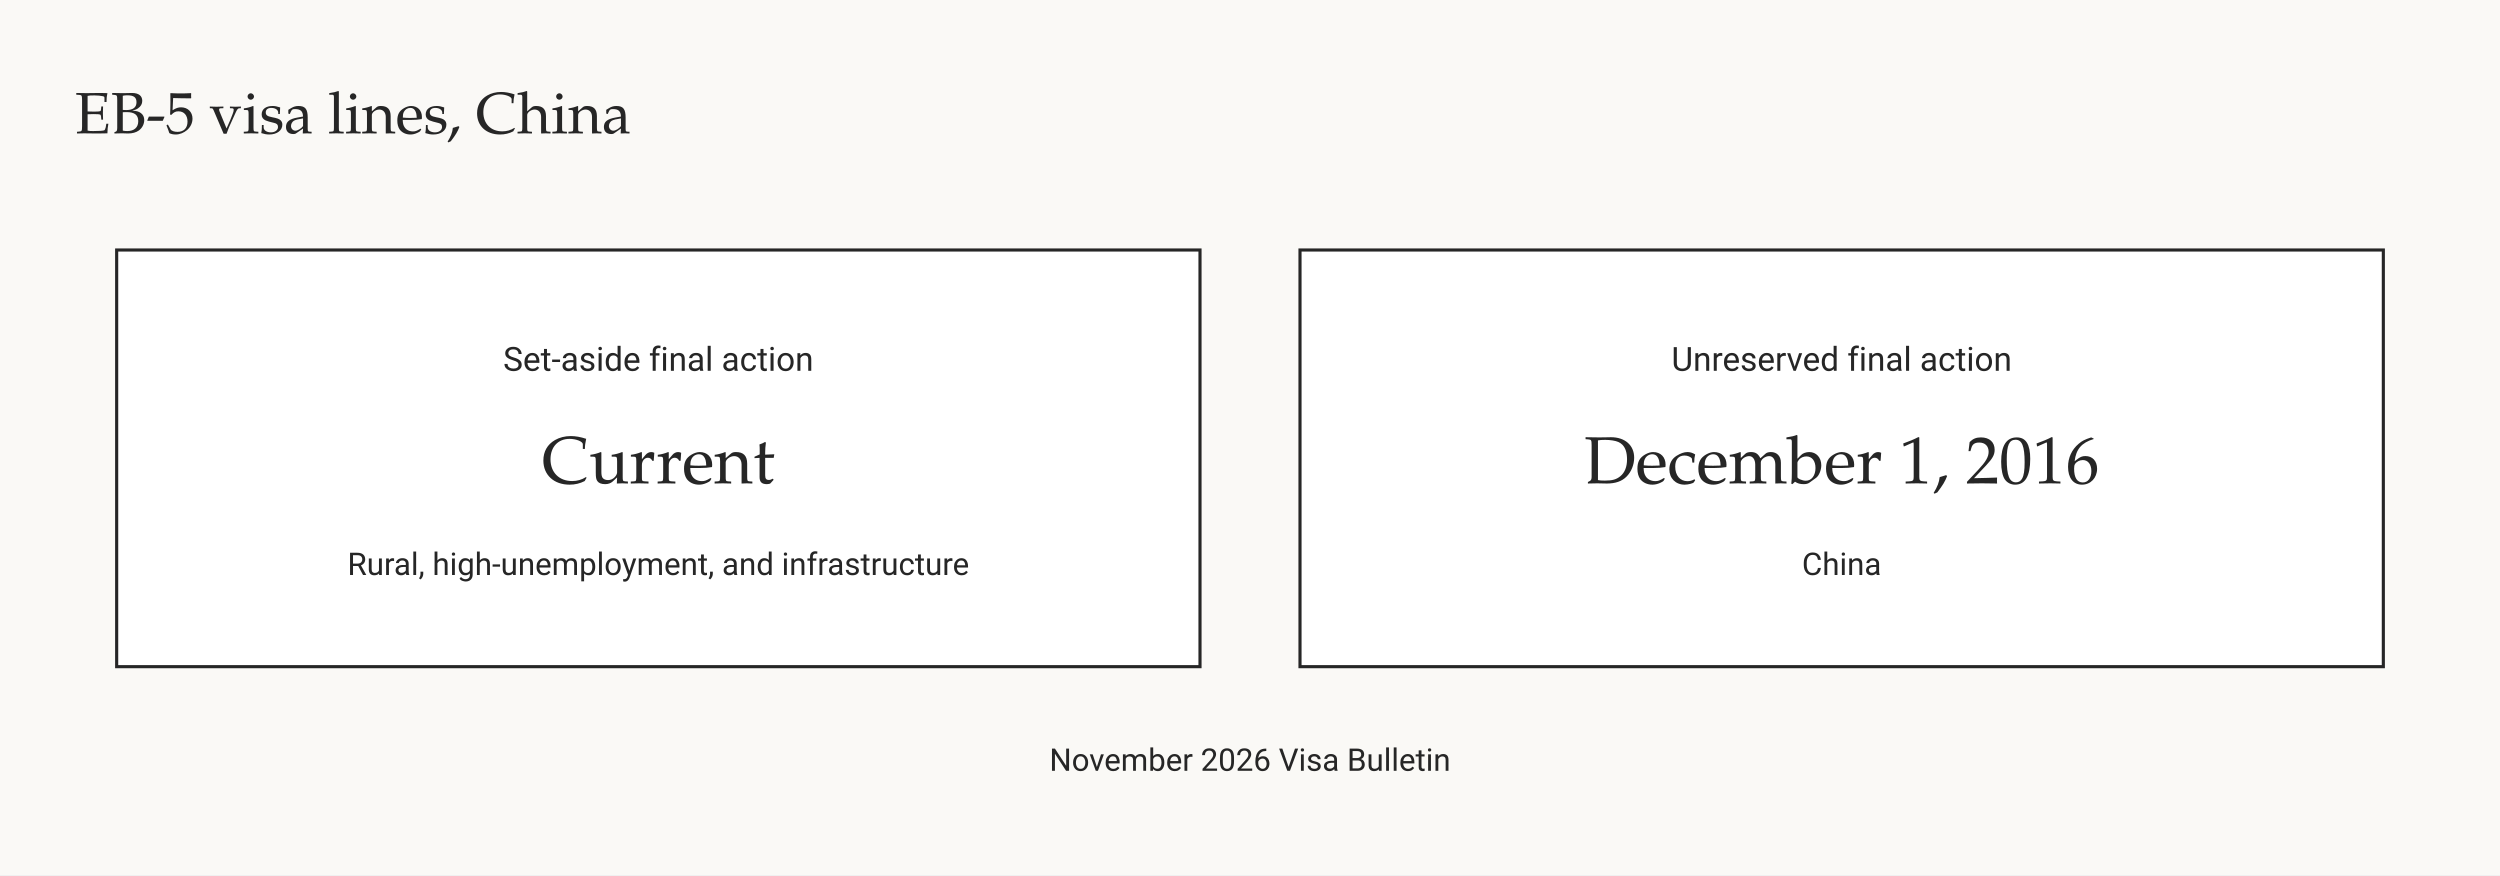
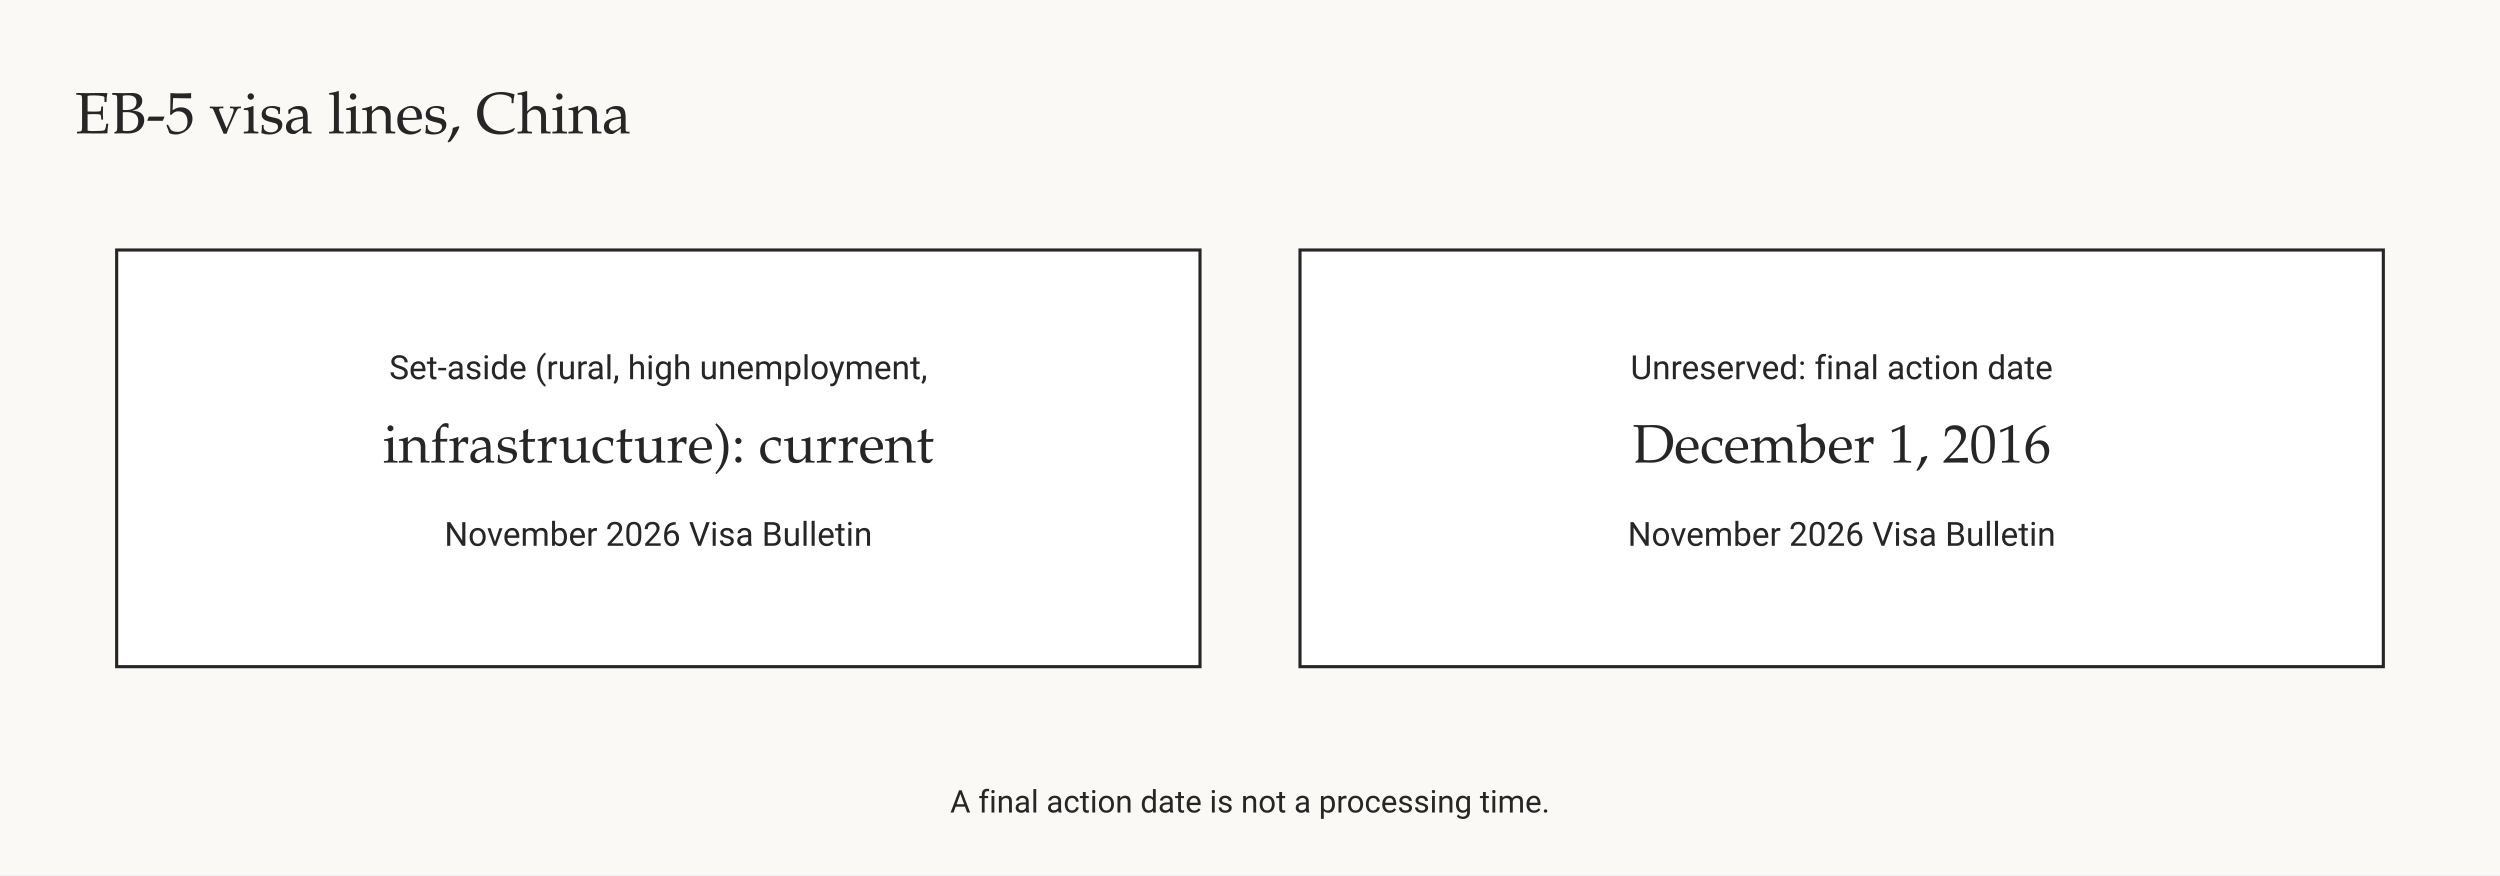
<svg xmlns="http://www.w3.org/2000/svg" width="1200" height="420" viewBox="0 0 1200 420" role="img">
  <rect width="100%" height="100%" fill="#FAF9F6" />
  <text x="36" y="64" font-family="Georgia, 'Palatino Linotype', Palatino, serif" font-size="28" fill="#262626">EB-5 visa lines, China</text>
  <rect x="56" y="120" width="520" height="200" fill="#FFFFFF" stroke="#262626" stroke-width="1.5" />
-   <text x="316" y="178" text-anchor="middle" font-family="'Segoe UI', Roboto, 'Helvetica Neue', Helvetica, sans-serif" font-size="16" fill="#262626">Set-aside final action</text>
-   <text x="316" y="232" text-anchor="middle" font-family="Georgia, 'Palatino Linotype', Palatino, serif" font-size="32" fill="#262626">Current</text>
-   <text x="316" y="276" text-anchor="middle" font-family="'Segoe UI', Roboto, 'Helvetica Neue', Helvetica, sans-serif" font-size="15" fill="#262626">Rural, high-unemployment, and infrastructure</text>
+   <text x="316" y="182" text-anchor="middle" font-family="'Segoe UI', Roboto, 'Helvetica Neue', Helvetica, sans-serif" font-size="16" fill="#262626">Set-aside (rural, high unemployment,</text>
+   <text x="316" y="222" text-anchor="middle" font-family="Georgia, 'Palatino Linotype', Palatino, serif" font-size="26" fill="#262626">infrastructure): current</text>
+   <text x="316" y="262" text-anchor="middle" font-family="'Segoe UI', Roboto, 'Helvetica Neue', Helvetica, sans-serif" font-size="16" fill="#262626">November 2026 Visa Bulletin</text>
  <rect x="624" y="120" width="520" height="200" fill="#FFFFFF" stroke="#262626" stroke-width="1.5" />
-   <text x="884" y="178" text-anchor="middle" font-family="'Segoe UI', Roboto, 'Helvetica Neue', Helvetica, sans-serif" font-size="16" fill="#262626">Unreserved final action</text>
-   <text x="884" y="232" text-anchor="middle" font-family="Georgia, 'Palatino Linotype', Palatino, serif" font-size="32" fill="#262626">December 1, 2016</text>
-   <text x="884" y="276" text-anchor="middle" font-family="'Segoe UI', Roboto, 'Helvetica Neue', Helvetica, sans-serif" font-size="15" fill="#262626">China</text>
-   <text x="600" y="370" text-anchor="middle" font-family="'Segoe UI', Roboto, 'Helvetica Neue', Helvetica, sans-serif" font-size="15" fill="#262626">November 2026 Visa Bulletin</text>
+   <text x="884" y="182" text-anchor="middle" font-family="'Segoe UI', Roboto, 'Helvetica Neue', Helvetica, sans-serif" font-size="16" fill="#262626">Unreserved: final action date</text>
+   <text x="884" y="222" text-anchor="middle" font-family="Georgia, 'Palatino Linotype', Palatino, serif" font-size="26" fill="#262626">December 1, 2016</text>
+   <text x="884" y="262" text-anchor="middle" font-family="'Segoe UI', Roboto, 'Helvetica Neue', Helvetica, sans-serif" font-size="16" fill="#262626">November 2026 Visa Bulletin</text>
+   <text x="600" y="390" text-anchor="middle" font-family="'Segoe UI', Roboto, 'Helvetica Neue', Helvetica, sans-serif" font-size="15" fill="#262626">A final action date is not a processing time.</text>
</svg>
